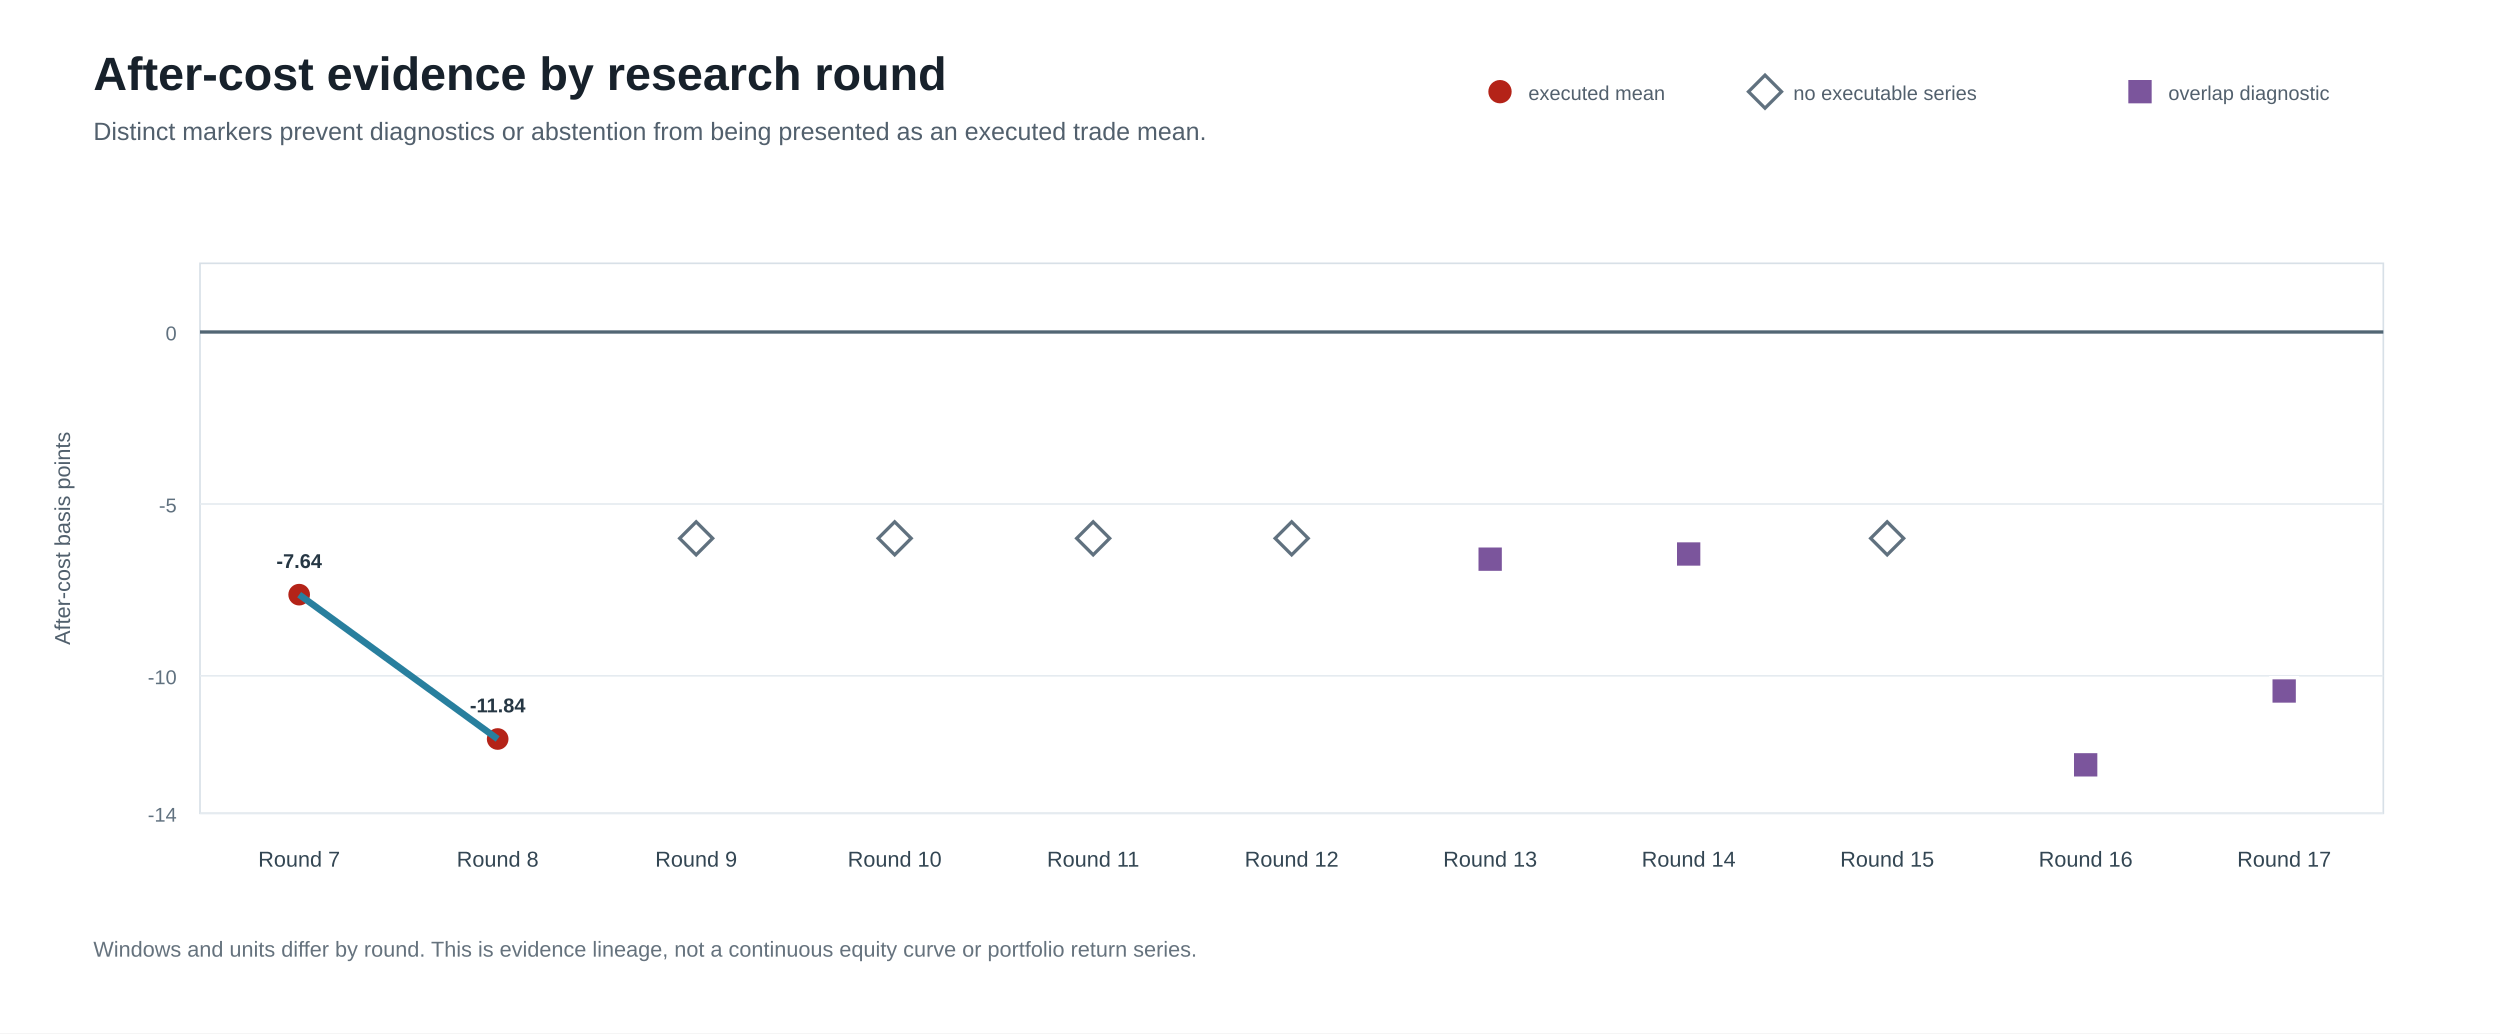
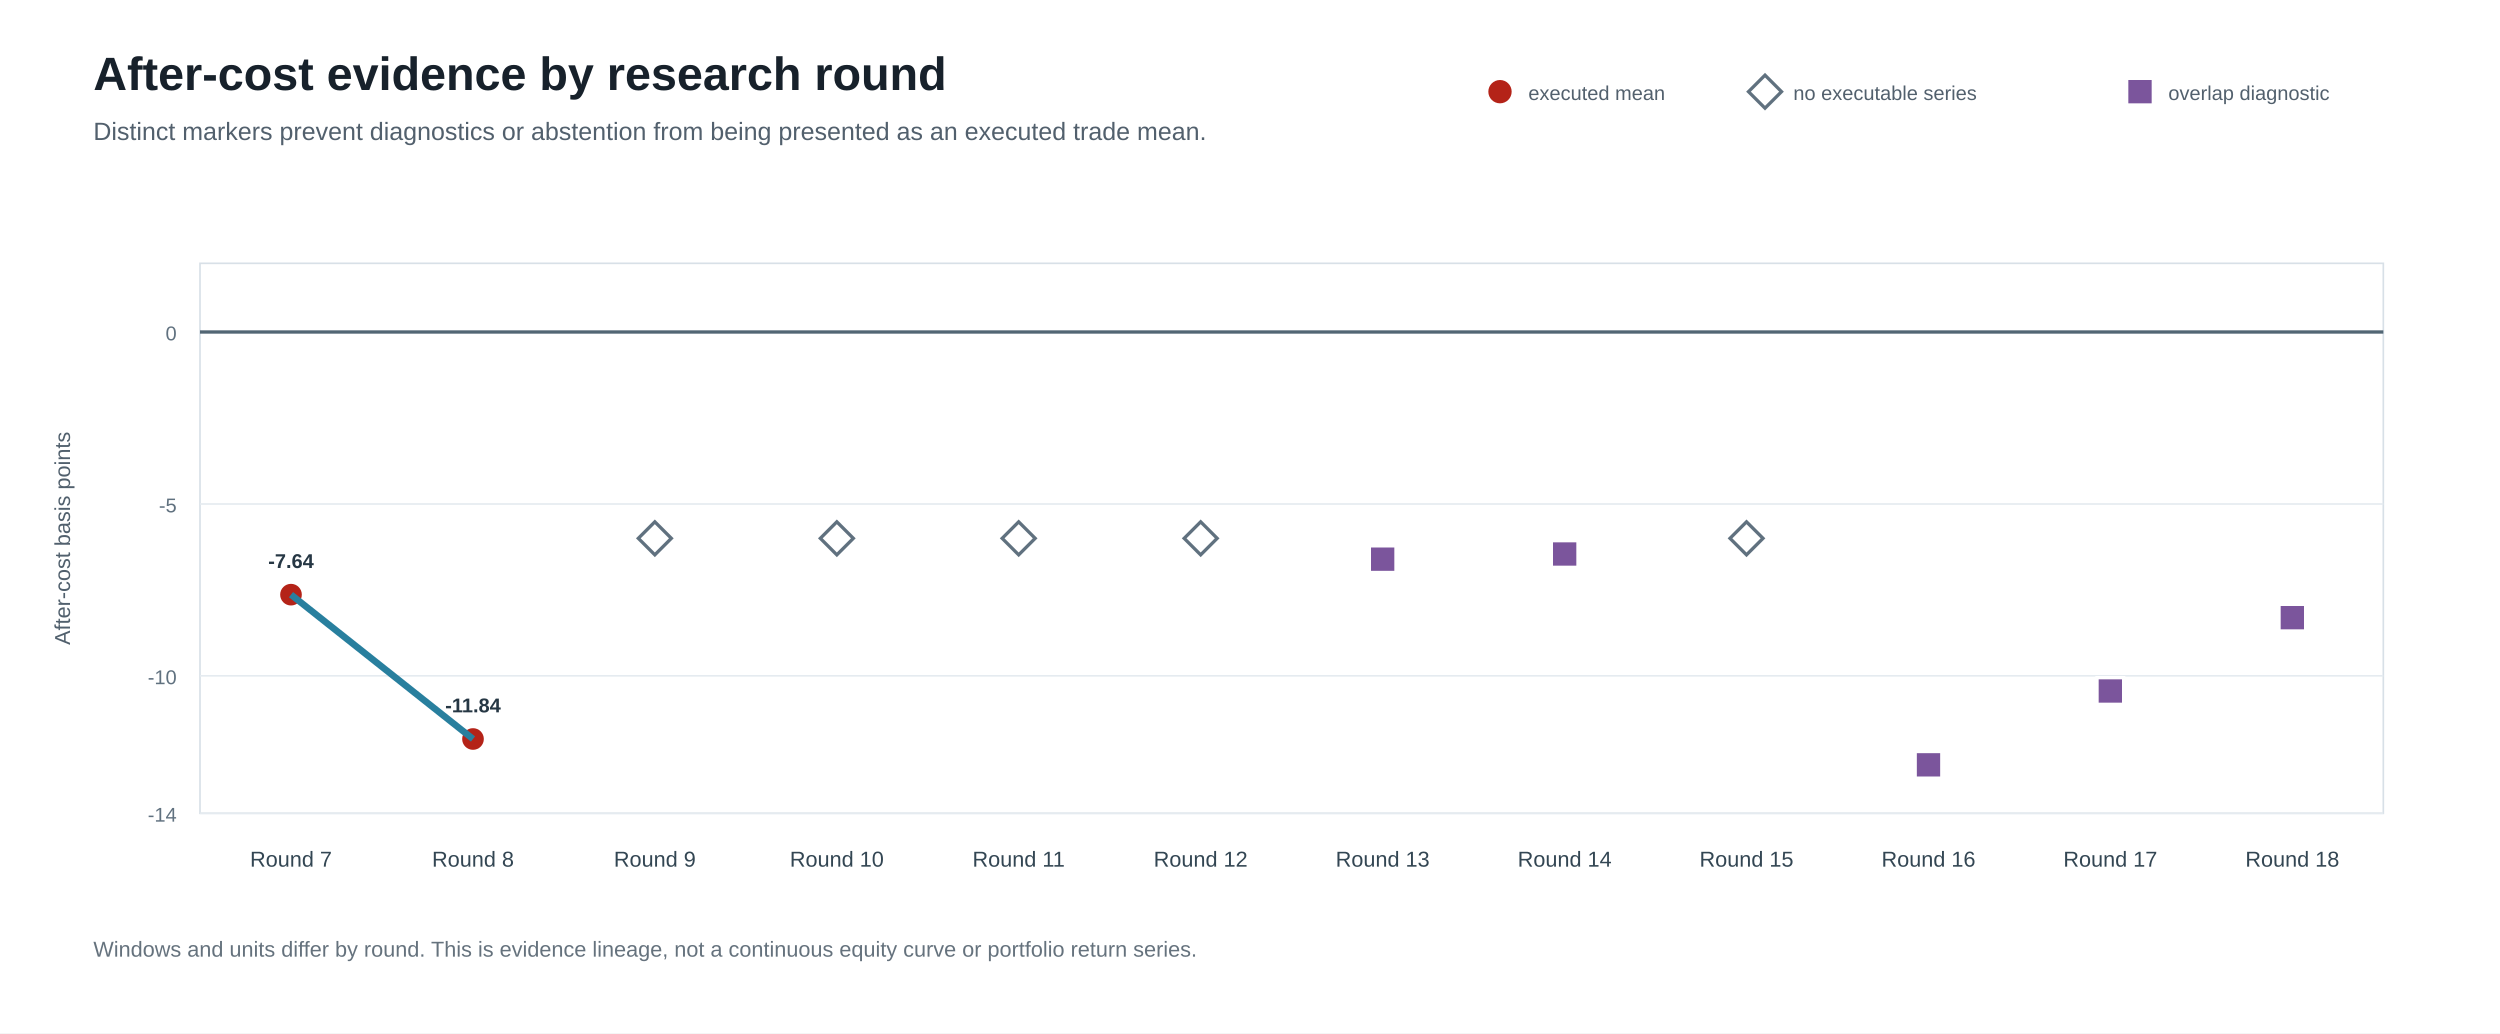
<svg xmlns="http://www.w3.org/2000/svg" width="1500" height="620" viewBox="0 0 1500 620" role="img" aria-labelledby="title desc">
  <rect width="100%" height="100%" fill="#ffffff" />
  <text x="56" y="54" font-family="Segoe UI, Arial, sans-serif" font-size="28" font-weight="700" fill="#17212b">After-cost evidence by research round</text>
  <text x="56" y="84" font-family="Segoe UI, Arial, sans-serif" font-size="15" fill="#52606d">Distinct markers prevent diagnostics or abstention from being presented as an executed trade mean.</text>
  <circle cx="900" cy="55" r="7" fill="#b42318" />
  <text x="917" y="60" font-family="Segoe UI, Arial, sans-serif" font-size="12" fill="#52606d">executed mean</text>
  <rect x="1052" y="48" width="14" height="14" fill="#ffffff" stroke="#60717f" stroke-width="2" transform="rotate(45 1059 55)" />
  <text x="1076" y="60" font-family="Segoe UI, Arial, sans-serif" font-size="12" fill="#52606d">no executable series</text>
  <rect x="1277" y="48" width="14" height="14" fill="#7b559c" />
  <text x="1301" y="60" font-family="Segoe UI, Arial, sans-serif" font-size="12" fill="#52606d">overlap diagnostic</text>
  <rect x="120" y="158" width="1310" height="330" fill="#ffffff" stroke="#d8e0e7" />
  <line x1="120" y1="488.0" x2="1430" y2="488.0" stroke="#e5ebf0" stroke-width="1" />
  <text x="106" y="493.0" text-anchor="end" font-family="Segoe UI, Arial, sans-serif" font-size="12" fill="#60717f">-14</text>
  <line x1="120" y1="405.5" x2="1430" y2="405.5" stroke="#e5ebf0" stroke-width="1" />
  <text x="106" y="410.5" text-anchor="end" font-family="Segoe UI, Arial, sans-serif" font-size="12" fill="#60717f">-10</text>
  <line x1="120" y1="302.4" x2="1430" y2="302.4" stroke="#e5ebf0" stroke-width="1" />
  <text x="106" y="307.4" text-anchor="end" font-family="Segoe UI, Arial, sans-serif" font-size="12" fill="#60717f">-5</text>
  <line x1="120" y1="199.2" x2="1430" y2="199.2" stroke="#526674" stroke-width="2" />
  <text x="106" y="204.2" text-anchor="end" font-family="Segoe UI, Arial, sans-serif" font-size="12" fill="#60717f">0</text>
-   <circle cx="179.5" cy="356.8" r="8" fill="#b42318" stroke="#ffffff" stroke-width="3" />
-   <text x="179.5" y="340.8" text-anchor="middle" font-family="Segoe UI, Arial, sans-serif" font-size="12" font-weight="700" fill="#263744">-7.64</text>
-   <text x="179.5" y="520" text-anchor="middle" font-family="Segoe UI, Arial, sans-serif" font-size="13" fill="#334653">Round 7</text>
-   <circle cx="298.6" cy="443.4" r="8" fill="#b42318" stroke="#ffffff" stroke-width="3" />
-   <text x="298.6" y="427.4" text-anchor="middle" font-family="Segoe UI, Arial, sans-serif" font-size="12" font-weight="700" fill="#263744">-11.84</text>
-   <text x="298.6" y="520" text-anchor="middle" font-family="Segoe UI, Arial, sans-serif" font-size="13" fill="#334653">Round 8</text>
-   <rect x="410.7" y="316.0" width="14" height="14" fill="#ffffff" stroke="#60717f" stroke-width="2" transform="rotate(45 417.7 323.0)" />
-   <text x="417.7" y="520" text-anchor="middle" font-family="Segoe UI, Arial, sans-serif" font-size="13" fill="#334653">Round 9</text>
-   <rect x="529.8" y="316.0" width="14" height="14" fill="#ffffff" stroke="#60717f" stroke-width="2" transform="rotate(45 536.8 323.0)" />
-   <text x="536.8" y="520" text-anchor="middle" font-family="Segoe UI, Arial, sans-serif" font-size="13" fill="#334653">Round 10</text>
-   <rect x="648.9" y="316.0" width="14" height="14" fill="#ffffff" stroke="#60717f" stroke-width="2" transform="rotate(45 655.9 323.0)" />
-   <text x="655.9" y="520" text-anchor="middle" font-family="Segoe UI, Arial, sans-serif" font-size="13" fill="#334653">Round 11</text>
-   <rect x="768.0" y="316.0" width="14" height="14" fill="#ffffff" stroke="#60717f" stroke-width="2" transform="rotate(45 775.0 323.0)" />
-   <text x="775.0" y="520" text-anchor="middle" font-family="Segoe UI, Arial, sans-serif" font-size="13" fill="#334653">Round 12</text>
-   <rect x="886.1" y="327.5" width="16" height="16" fill="#7b559c" stroke="#ffffff" stroke-width="2" />
-   <text x="894.1" y="520" text-anchor="middle" font-family="Segoe UI, Arial, sans-serif" font-size="13" fill="#334653">Round 13</text>
-   <rect x="1005.2" y="324.4" width="16" height="16" fill="#7b559c" stroke="#ffffff" stroke-width="2" />
-   <text x="1013.2" y="520" text-anchor="middle" font-family="Segoe UI, Arial, sans-serif" font-size="13" fill="#334653">Round 14</text>
-   <rect x="1125.3" y="316.0" width="14" height="14" fill="#ffffff" stroke="#60717f" stroke-width="2" transform="rotate(45 1132.3 323.0)" />
-   <text x="1132.3" y="520" text-anchor="middle" font-family="Segoe UI, Arial, sans-serif" font-size="13" fill="#334653">Round 15</text>
-   <rect x="1243.4" y="450.9" width="16" height="16" fill="#7b559c" stroke="#ffffff" stroke-width="2" />
-   <text x="1251.4" y="520" text-anchor="middle" font-family="Segoe UI, Arial, sans-serif" font-size="13" fill="#334653">Round 16</text>
-   <rect x="1362.5" y="406.6" width="16" height="16" fill="#7b559c" stroke="#ffffff" stroke-width="2" />
-   <text x="1370.5" y="520" text-anchor="middle" font-family="Segoe UI, Arial, sans-serif" font-size="13" fill="#334653">Round 17</text>
-   <polyline points="179.5,356.8 298.6,443.4" fill="none" stroke="#287f9e" stroke-width="4" />
+   <circle cx="174.6" cy="356.8" r="8" fill="#b42318" stroke="#ffffff" stroke-width="3" />
+   <text x="174.6" y="340.8" text-anchor="middle" font-family="Segoe UI, Arial, sans-serif" font-size="12" font-weight="700" fill="#263744">-7.64</text>
+   <text x="174.6" y="520" text-anchor="middle" font-family="Segoe UI, Arial, sans-serif" font-size="13" fill="#334653">Round 7</text>
+   <circle cx="283.8" cy="443.4" r="8" fill="#b42318" stroke="#ffffff" stroke-width="3" />
+   <text x="283.8" y="427.4" text-anchor="middle" font-family="Segoe UI, Arial, sans-serif" font-size="12" font-weight="700" fill="#263744">-11.84</text>
+   <text x="283.8" y="520" text-anchor="middle" font-family="Segoe UI, Arial, sans-serif" font-size="13" fill="#334653">Round 8</text>
+   <rect x="385.9" y="316.0" width="14" height="14" fill="#ffffff" stroke="#60717f" stroke-width="2" transform="rotate(45 392.9 323.0)" />
+   <text x="392.9" y="520" text-anchor="middle" font-family="Segoe UI, Arial, sans-serif" font-size="13" fill="#334653">Round 9</text>
+   <rect x="495.1" y="316.0" width="14" height="14" fill="#ffffff" stroke="#60717f" stroke-width="2" transform="rotate(45 502.1 323.0)" />
+   <text x="502.1" y="520" text-anchor="middle" font-family="Segoe UI, Arial, sans-serif" font-size="13" fill="#334653">Round 10</text>
+   <rect x="604.2" y="316.0" width="14" height="14" fill="#ffffff" stroke="#60717f" stroke-width="2" transform="rotate(45 611.2 323.0)" />
+   <text x="611.2" y="520" text-anchor="middle" font-family="Segoe UI, Arial, sans-serif" font-size="13" fill="#334653">Round 11</text>
+   <rect x="713.4" y="316.0" width="14" height="14" fill="#ffffff" stroke="#60717f" stroke-width="2" transform="rotate(45 720.4 323.0)" />
+   <text x="720.4" y="520" text-anchor="middle" font-family="Segoe UI, Arial, sans-serif" font-size="13" fill="#334653">Round 12</text>
+   <rect x="821.6" y="327.5" width="16" height="16" fill="#7b559c" stroke="#ffffff" stroke-width="2" />
+   <text x="829.6" y="520" text-anchor="middle" font-family="Segoe UI, Arial, sans-serif" font-size="13" fill="#334653">Round 13</text>
+   <rect x="930.8" y="324.4" width="16" height="16" fill="#7b559c" stroke="#ffffff" stroke-width="2" />
+   <text x="938.8" y="520" text-anchor="middle" font-family="Segoe UI, Arial, sans-serif" font-size="13" fill="#334653">Round 14</text>
+   <rect x="1040.9" y="316.0" width="14" height="14" fill="#ffffff" stroke="#60717f" stroke-width="2" transform="rotate(45 1047.9 323.0)" />
+   <text x="1047.9" y="520" text-anchor="middle" font-family="Segoe UI, Arial, sans-serif" font-size="13" fill="#334653">Round 15</text>
+   <rect x="1149.1" y="450.9" width="16" height="16" fill="#7b559c" stroke="#ffffff" stroke-width="2" />
+   <text x="1157.1" y="520" text-anchor="middle" font-family="Segoe UI, Arial, sans-serif" font-size="13" fill="#334653">Round 16</text>
+   <rect x="1258.2" y="406.6" width="16" height="16" fill="#7b559c" stroke="#ffffff" stroke-width="2" />
+   <text x="1266.2" y="520" text-anchor="middle" font-family="Segoe UI, Arial, sans-serif" font-size="13" fill="#334653">Round 17</text>
+   <rect x="1367.4" y="362.6" width="16" height="16" fill="#7b559c" stroke="#ffffff" stroke-width="2" />
+   <text x="1375.4" y="520" text-anchor="middle" font-family="Segoe UI, Arial, sans-serif" font-size="13" fill="#334653">Round 18</text>
+   <polyline points="174.6,356.8 283.8,443.4" fill="none" stroke="#287f9e" stroke-width="4" />
  <text x="42" y="323" transform="rotate(-90 42 323)" text-anchor="middle" font-family="Segoe UI, Arial, sans-serif" font-size="13" fill="#51606d">After-cost basis points</text>
  <text x="56" y="574" font-family="Segoe UI, Arial, sans-serif" font-size="13" fill="#65727d">Windows and units differ by round. This is evidence lineage, not a continuous equity curve or portfolio return series.</text>
</svg>
